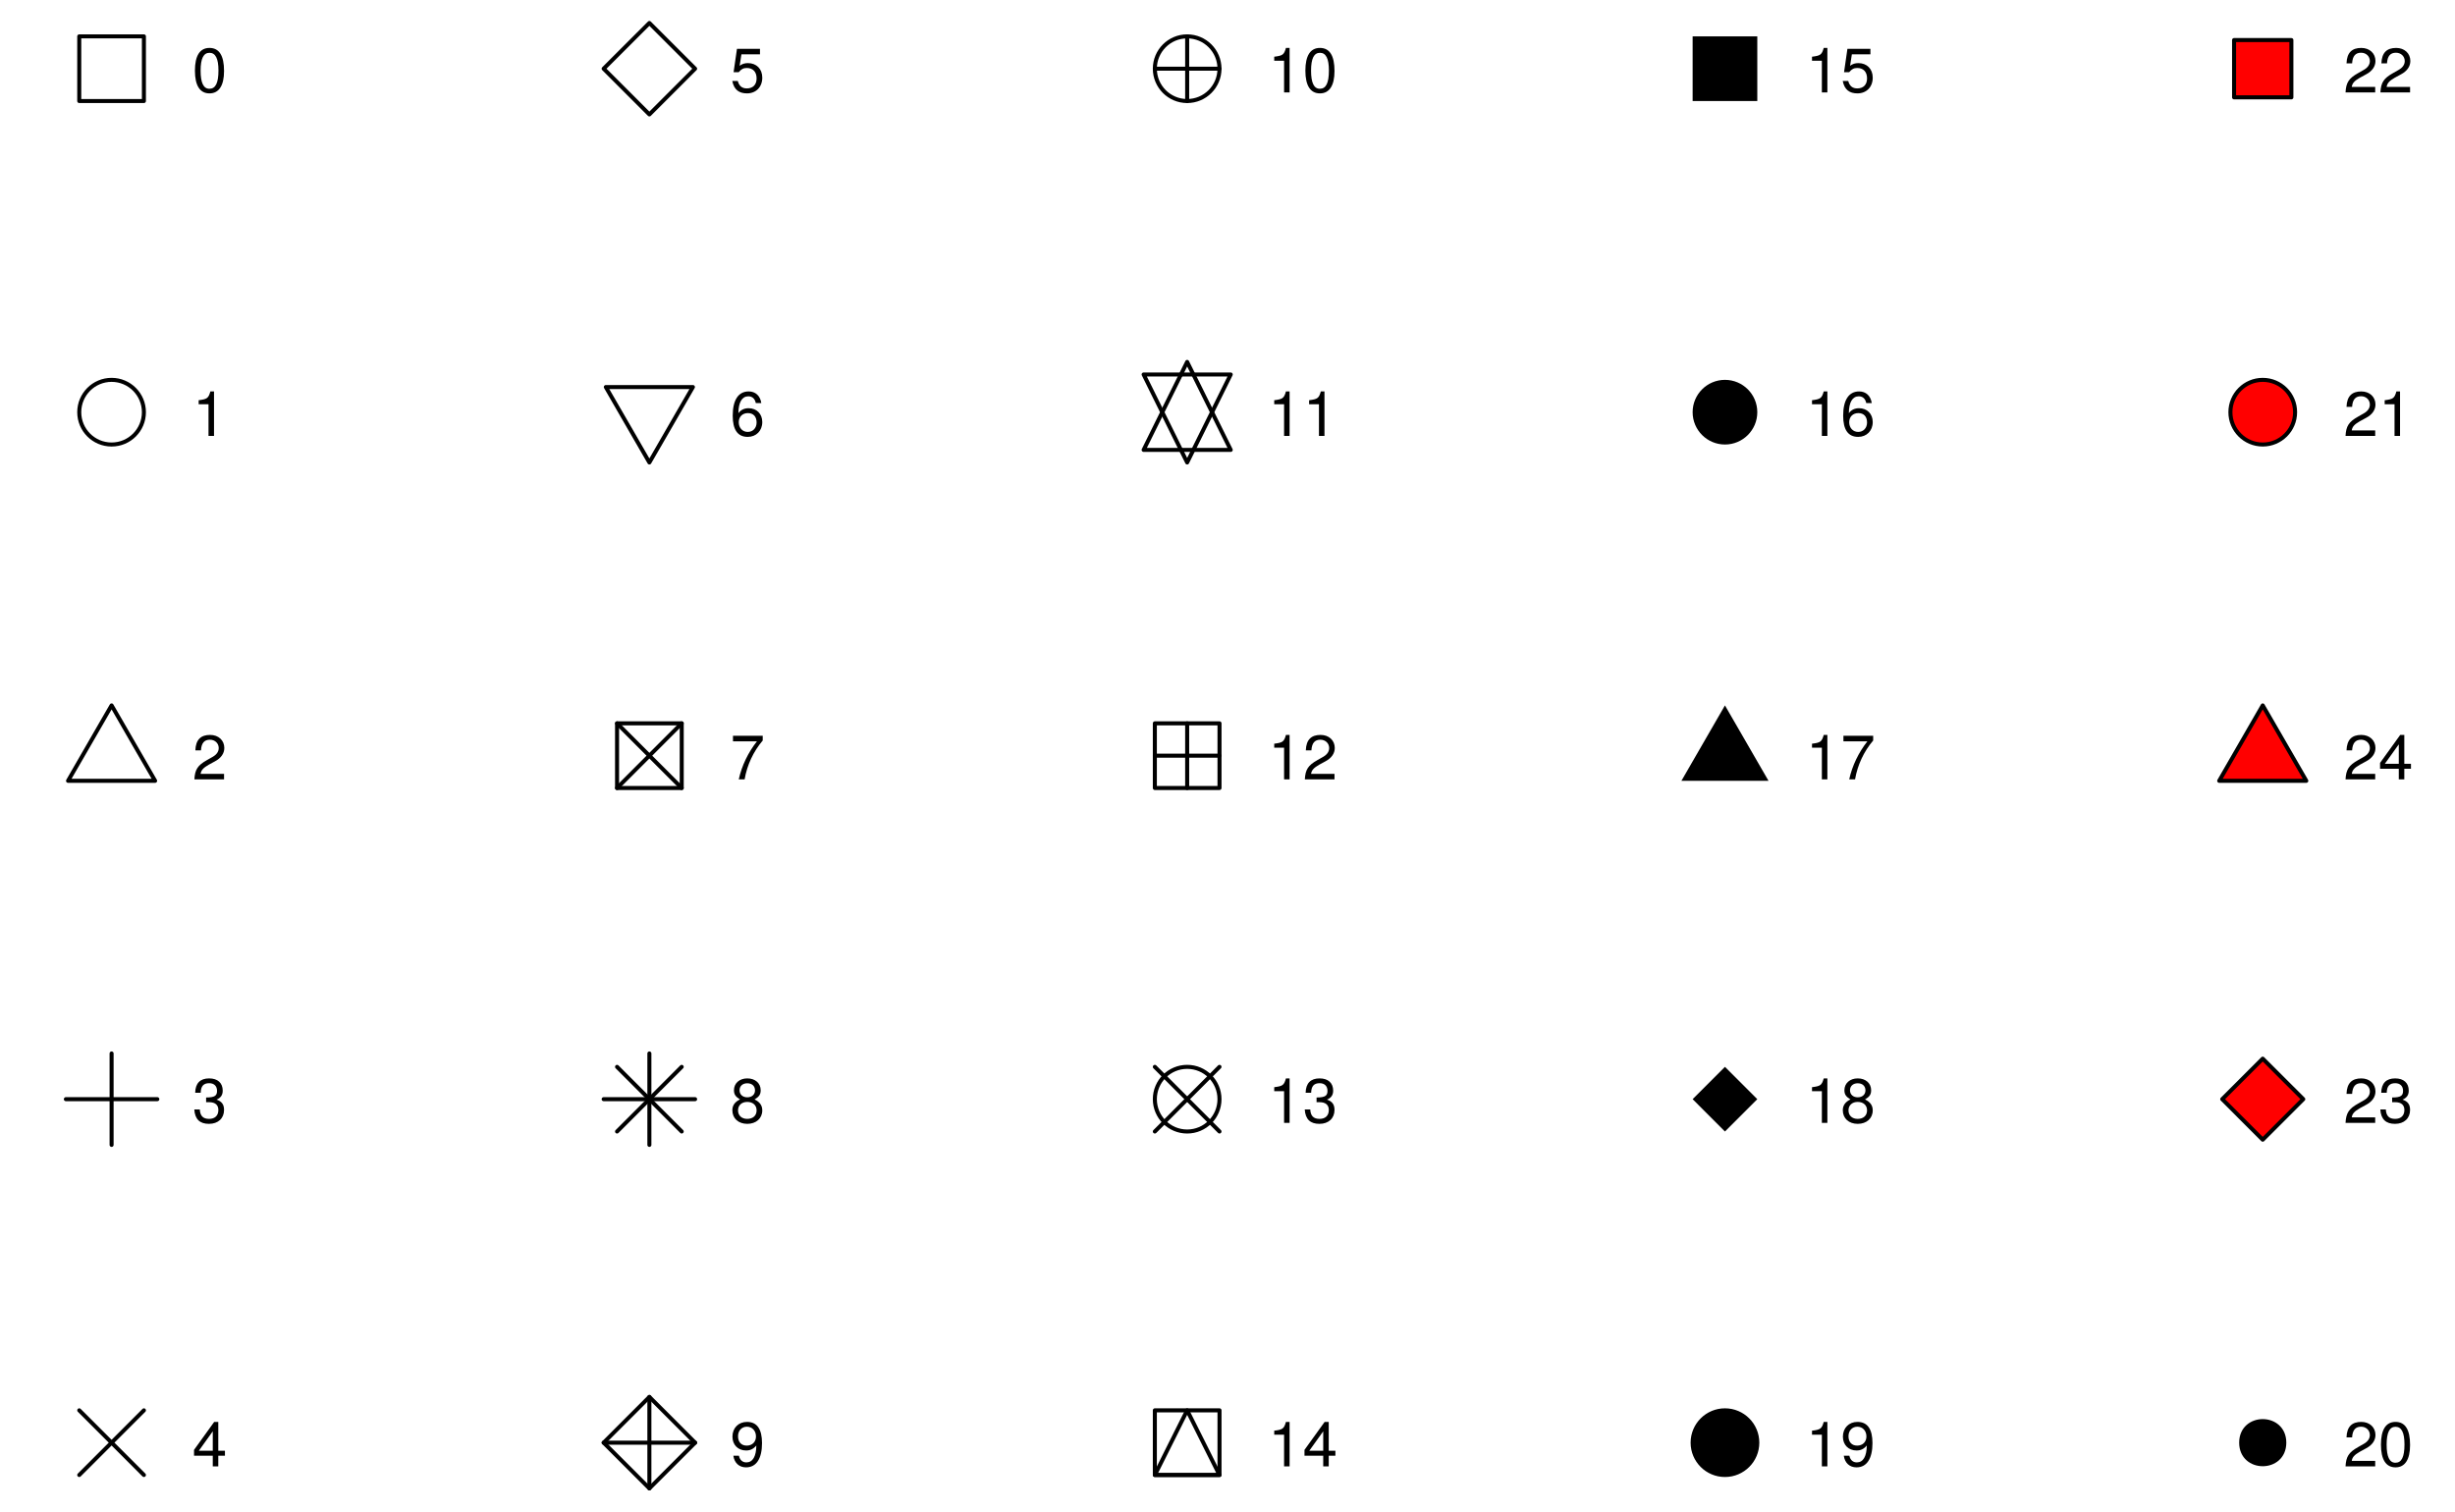
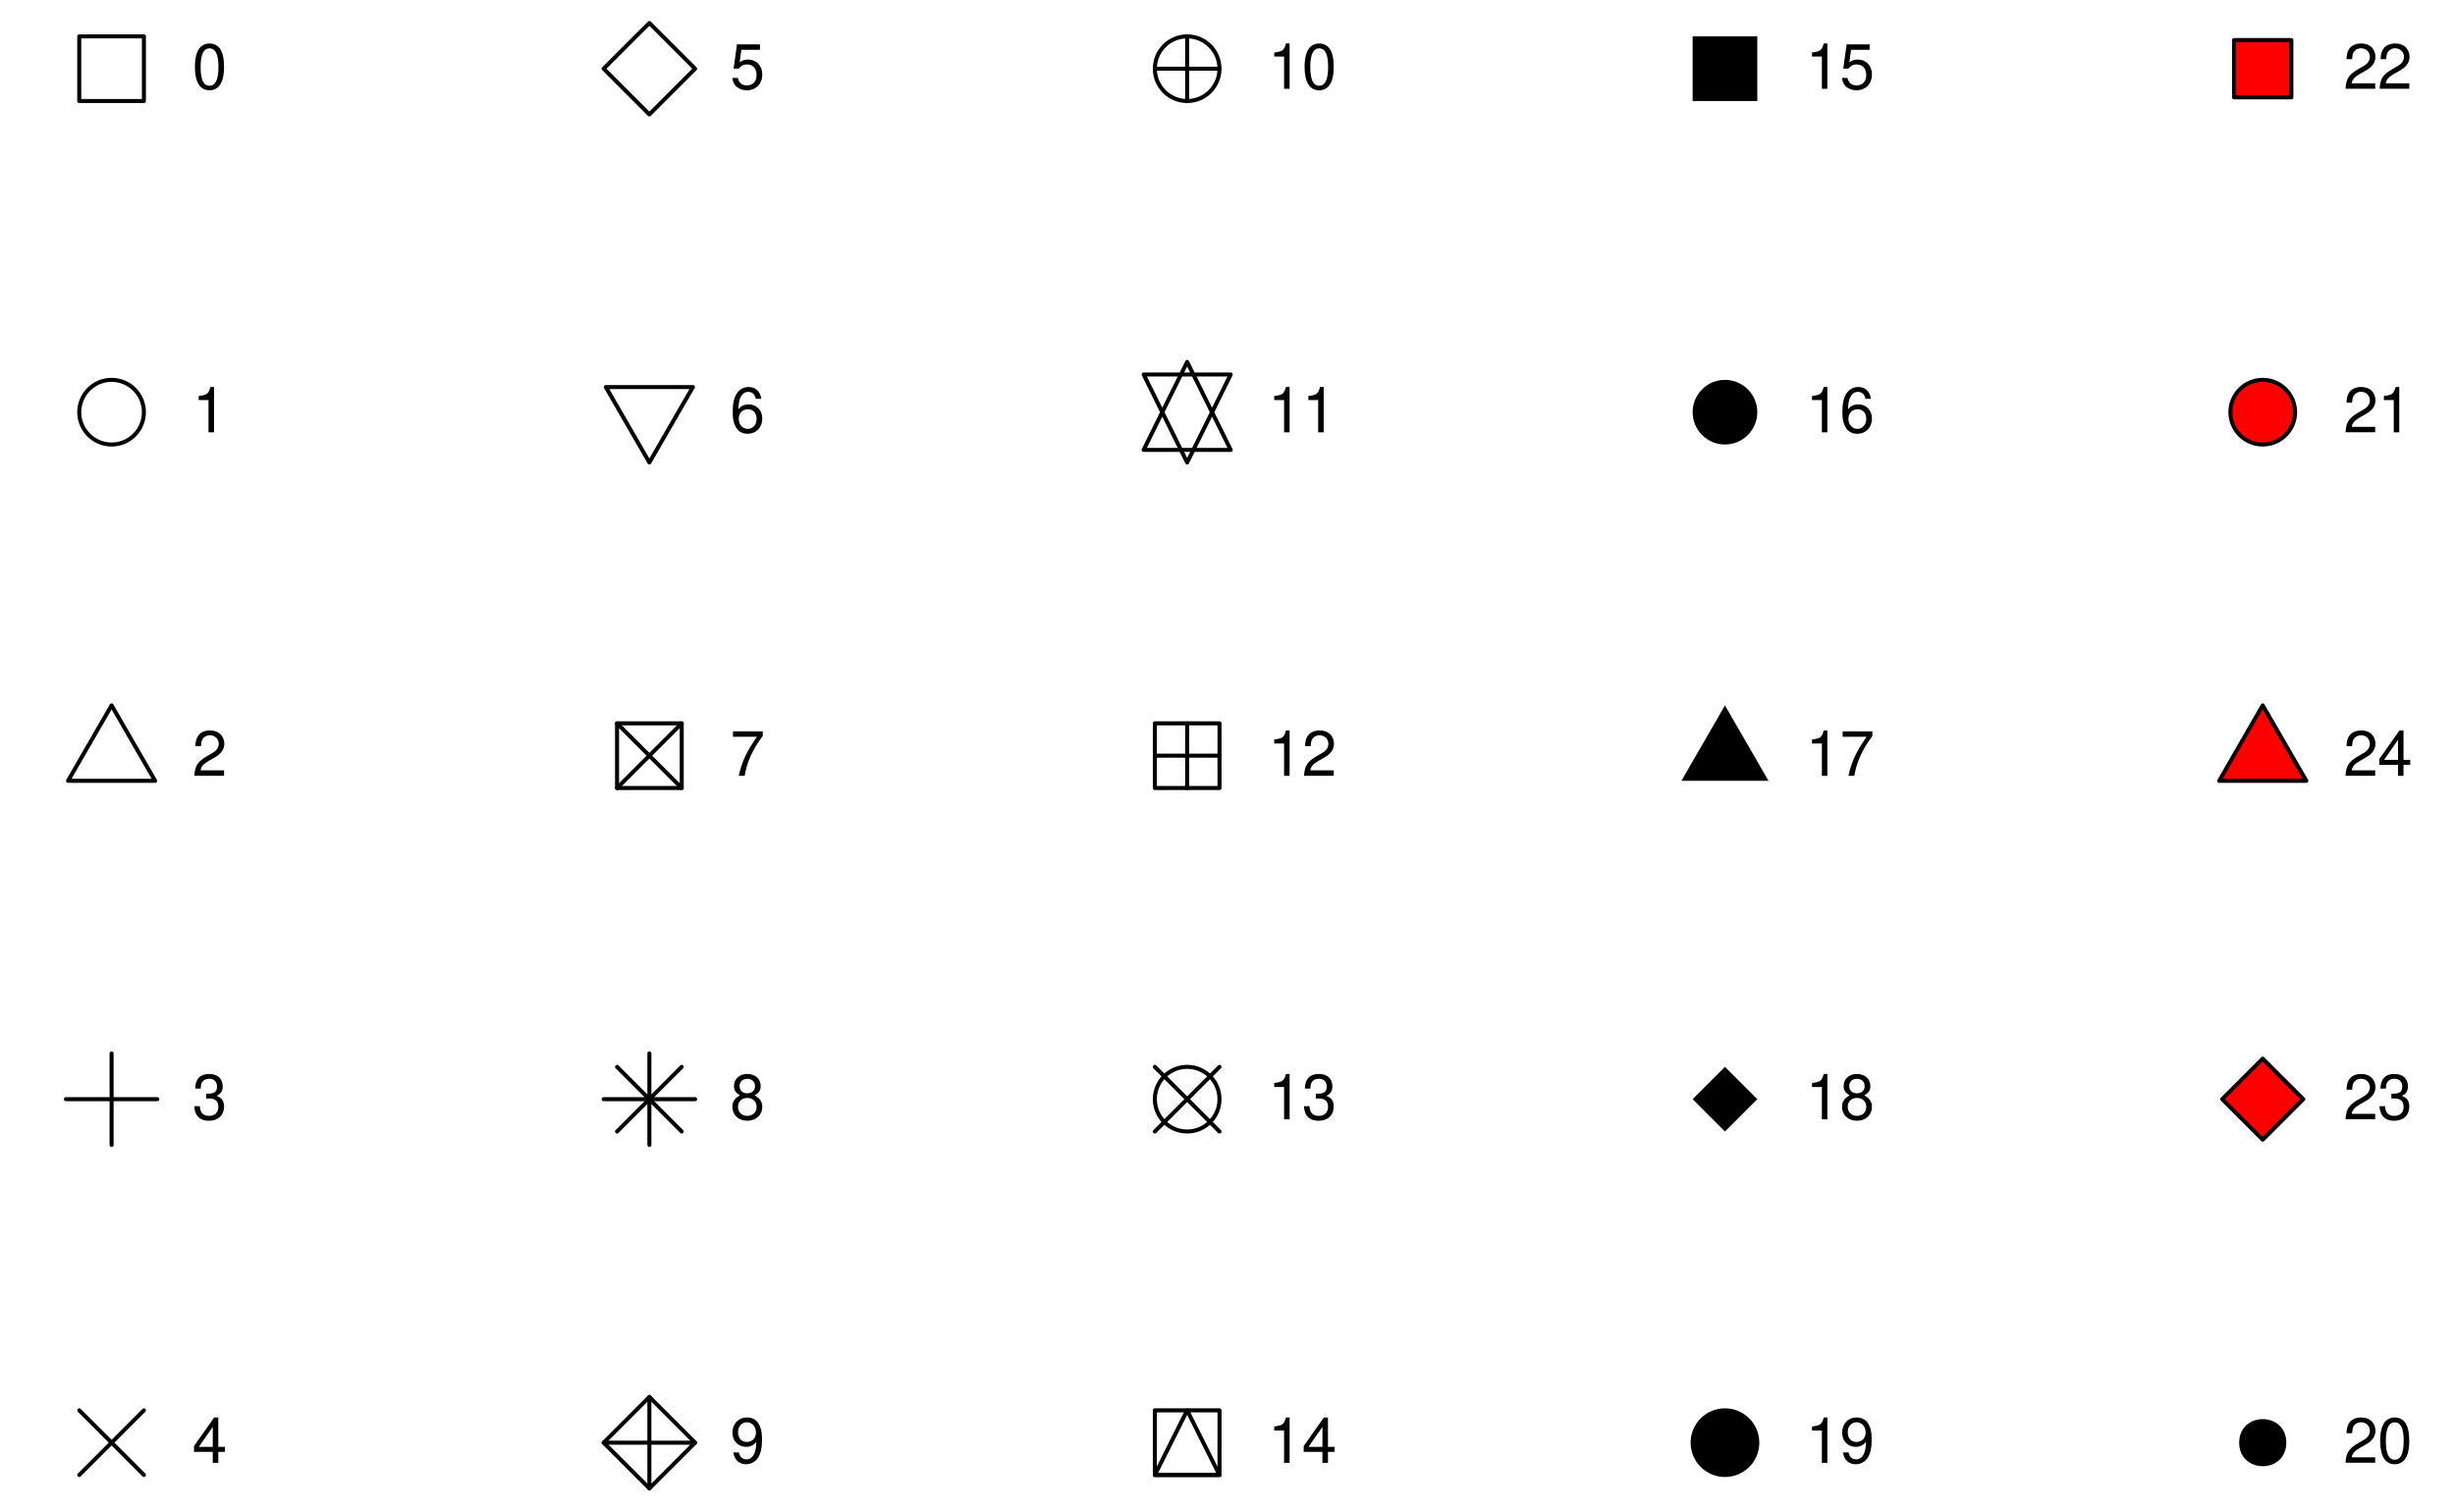
<svg xmlns="http://www.w3.org/2000/svg" xmlns:xlink="http://www.w3.org/1999/xlink" width="432pt" height="266pt" viewBox="0 0 432 266" version="1.1">
  <defs>
    <g>
      <symbol overflow="visible" id="glyph0-0">
        <path style="stroke:none;" d="" />
      </symbol>
      <symbol overflow="visible" id="glyph0-1">
-         <path style="stroke:none;" d="M 5.594 -3.766 C 5.594 -6.484 4.734 -7.828 3.031 -7.828 C 1.344 -7.828 0.469 -6.469 0.469 -3.828 C 0.469 -1.188 1.359 0.172 3.031 0.172 C 4.688 0.172 5.594 -1.188 5.594 -3.766 Z M 4.609 -3.859 C 4.609 -1.641 4.094 -0.641 3.016 -0.641 C 1.984 -0.641 1.469 -1.672 1.469 -3.828 C 1.469 -5.969 1.984 -6.969 3.031 -6.969 C 4.094 -6.969 4.609 -5.953 4.609 -3.859 Z M 4.609 -3.859 " />
+         <path style="stroke:none;" d="M 3.031 -7.984 C 2.312 -7.984 1.641 -7.656 1.234 -7.109 C 0.734 -6.406 0.469 -5.344 0.469 -3.859 C 0.469 -1.172 1.359 0.25 3.031 0.25 C 4.688 0.25 5.594 -1.172 5.594 -3.797 C 5.594 -5.344 5.359 -6.391 4.844 -7.109 C 4.438 -7.672 3.781 -7.984 3.031 -7.984 Z M 3.031 -7.125 C 4.094 -7.125 4.609 -6.047 4.609 -3.891 C 4.609 -1.609 4.094 -0.547 3.016 -0.547 C 1.984 -0.547 1.469 -1.656 1.469 -3.859 C 1.469 -6.047 1.984 -7.125 3.031 -7.125 Z M 3.031 -7.125 " />
      </symbol>
      <symbol overflow="visible" id="glyph0-2">
-         <path style="stroke:none;" d="M 3.828 0 L 3.828 -7.828 L 3.188 -7.828 C 2.844 -6.625 2.625 -6.469 1.125 -6.281 L 1.125 -5.578 L 2.859 -5.578 L 2.859 0 Z M 3.828 0 " />
+         <path style="stroke:none;" d="M 2.859 -5.688 L 2.859 0 L 3.828 0 L 3.828 -7.984 L 3.188 -7.984 C 2.844 -6.766 2.625 -6.594 1.125 -6.391 L 1.125 -5.688 Z M 2.859 -5.688 " />
      </symbol>
      <symbol overflow="visible" id="glyph0-3">
-         <path style="stroke:none;" d="M 5.641 -5.531 C 5.641 -6.859 4.625 -7.828 3.141 -7.828 C 1.531 -7.828 0.609 -7.016 0.547 -5.109 L 1.531 -5.109 C 1.609 -6.422 2.141 -6.984 3.109 -6.984 C 3.984 -6.984 4.656 -6.359 4.656 -5.516 C 4.656 -4.891 4.281 -4.359 3.594 -3.969 L 2.578 -3.391 C 0.938 -2.469 0.469 -1.719 0.375 0 L 5.594 0 L 5.594 -0.969 L 1.469 -0.969 C 1.562 -1.609 1.922 -2.016 2.891 -2.578 L 3.984 -3.172 C 5.078 -3.75 5.641 -4.578 5.641 -5.531 Z M 5.641 -5.531 " />
+         <path style="stroke:none;" d="M 5.594 -0.969 L 1.469 -0.969 C 1.562 -1.625 1.922 -2.047 2.891 -2.625 L 3.984 -3.25 C 5.078 -3.859 5.641 -4.672 5.641 -5.656 C 5.641 -6.312 5.375 -6.938 4.922 -7.375 C 4.453 -7.781 3.875 -7.984 3.141 -7.984 C 2.141 -7.984 1.406 -7.641 0.969 -6.953 C 0.703 -6.531 0.578 -6.031 0.547 -5.219 L 1.531 -5.219 C 1.562 -5.766 1.625 -6.094 1.75 -6.359 C 2.016 -6.844 2.516 -7.141 3.109 -7.141 C 3.984 -7.141 4.656 -6.5 4.656 -5.641 C 4.656 -5 4.281 -4.438 3.594 -4.047 L 2.578 -3.453 C 0.938 -2.5 0.469 -1.75 0.375 -0.016 L 5.594 -0.016 Z M 5.594 -0.969 " />
      </symbol>
      <symbol overflow="visible" id="glyph0-4">
-         <path style="stroke:none;" d="M 5.594 -2.281 C 5.594 -3.219 5.203 -3.781 4.266 -4.094 C 5 -4.391 5.359 -4.891 5.359 -5.672 C 5.359 -7.031 4.469 -7.828 2.969 -7.828 C 1.391 -7.828 0.547 -6.969 0.516 -5.297 L 1.484 -5.297 C 1.516 -6.469 1.984 -6.984 2.984 -6.984 C 3.844 -6.984 4.359 -6.469 4.359 -5.641 C 4.359 -4.812 4 -4.469 2.438 -4.469 L 2.438 -3.641 L 2.969 -3.641 C 4.047 -3.641 4.594 -3.141 4.594 -2.266 C 4.594 -1.281 3.984 -0.703 2.969 -0.703 C 1.906 -0.703 1.391 -1.219 1.328 -2.359 L 0.359 -2.359 C 0.469 -0.625 1.344 0.172 2.938 0.172 C 4.547 0.172 5.594 -0.797 5.594 -2.281 Z M 5.594 -2.281 " />
+         <path style="stroke:none;" d="M 2.438 -3.672 L 2.969 -3.672 C 4.031 -3.672 4.594 -3.188 4.594 -2.219 C 4.594 -1.219 3.984 -0.609 2.984 -0.609 C 1.906 -0.609 1.391 -1.156 1.328 -2.312 L 0.359 -2.312 C 0.391 -1.672 0.516 -1.266 0.703 -0.906 C 1.109 -0.125 1.859 0.25 2.938 0.25 C 4.547 0.25 5.594 -0.719 5.594 -2.234 C 5.594 -3.25 5.203 -3.797 4.266 -4.125 C 5 -4.438 5.359 -4.984 5.359 -5.781 C 5.359 -7.156 4.469 -7.984 2.969 -7.984 C 1.391 -7.984 0.547 -7.109 0.516 -5.406 L 1.484 -5.406 C 1.5 -5.906 1.547 -6.172 1.672 -6.422 C 1.891 -6.875 2.375 -7.141 2.984 -7.141 C 3.844 -7.141 4.359 -6.609 4.359 -5.75 C 4.359 -5.188 4.172 -4.844 3.734 -4.656 C 3.469 -4.547 3.109 -4.5 2.438 -4.5 Z M 2.438 -3.672 " />
      </symbol>
      <symbol overflow="visible" id="glyph0-5">
-         <path style="stroke:none;" d="M 5.75 -1.875 L 5.75 -2.75 L 4.578 -2.75 L 4.578 -7.828 L 3.859 -7.828 L 0.312 -2.906 L 0.312 -1.875 L 3.609 -1.875 L 3.609 0 L 4.578 0 L 4.578 -1.875 Z M 3.609 -2.75 L 1.156 -2.75 L 3.609 -6.172 Z M 3.609 -2.75 " />
+         <path style="stroke:none;" d="M 3.609 -1.938 L 3.609 0 L 4.578 0 L 4.578 -1.938 L 5.75 -1.938 L 5.75 -2.812 L 4.578 -2.812 L 4.578 -7.984 L 3.859 -7.984 L 0.312 -2.953 L 0.312 -1.938 Z M 3.609 -2.812 L 1.156 -2.812 L 3.609 -6.328 Z M 3.609 -2.812 " />
      </symbol>
      <symbol overflow="visible" id="glyph0-6">
-         <path style="stroke:none;" d="M 5.672 -2.594 C 5.672 -4.141 4.641 -5.156 3.141 -5.156 C 2.578 -5.156 2.141 -5.016 1.688 -4.688 L 2 -6.703 L 5.266 -6.703 L 5.266 -7.672 L 1.219 -7.672 L 0.625 -3.562 L 1.531 -3.562 C 1.984 -4.109 2.359 -4.297 2.953 -4.297 C 4.016 -4.297 4.672 -3.625 4.672 -2.469 C 4.672 -1.344 4.016 -0.703 2.953 -0.703 C 2.109 -0.703 1.594 -1.125 1.359 -2.016 L 0.391 -2.016 C 0.703 -0.453 1.594 0.172 2.984 0.172 C 4.562 0.172 5.672 -0.938 5.672 -2.594 Z M 5.672 -2.594 " />
+         <path style="stroke:none;" d="M 5.266 -7.828 L 1.219 -7.828 L 0.625 -3.562 L 1.531 -3.562 C 1.984 -4.109 2.359 -4.297 2.969 -4.297 C 4.016 -4.297 4.672 -3.578 4.672 -2.422 C 4.672 -1.297 4.016 -0.609 2.953 -0.609 C 2.109 -0.609 1.594 -1.031 1.359 -1.922 L 0.391 -1.922 C 0.516 -1.281 0.625 -0.969 0.859 -0.688 C 1.297 -0.094 2.094 0.25 2.984 0.25 C 4.562 0.25 5.672 -0.891 5.672 -2.547 C 5.672 -4.094 4.641 -5.156 3.141 -5.156 C 2.578 -5.156 2.141 -5.016 1.688 -4.688 L 2 -6.875 L 5.266 -6.875 Z M 5.266 -7.828 " />
      </symbol>
      <symbol overflow="visible" id="glyph0-7">
-         <path style="stroke:none;" d="M 5.672 -2.438 C 5.672 -3.891 4.672 -4.875 3.266 -4.875 C 2.5 -4.875 1.891 -4.578 1.469 -4 C 1.484 -5.906 2.094 -6.969 3.219 -6.969 C 3.906 -6.969 4.375 -6.547 4.531 -5.781 L 5.5 -5.781 C 5.312 -7.062 4.469 -7.828 3.281 -7.828 C 1.453 -7.828 0.469 -6.297 0.469 -3.562 C 0.469 -1.125 1.312 0.172 3.109 0.172 C 4.594 0.172 5.672 -0.891 5.672 -2.438 Z M 4.672 -2.359 C 4.672 -1.375 4.016 -0.703 3.109 -0.703 C 2.203 -0.703 1.531 -1.406 1.531 -2.406 C 1.531 -3.375 2.188 -4.016 3.141 -4.016 C 4.094 -4.016 4.672 -3.406 4.672 -2.359 Z M 4.672 -2.359 " />
+         <path style="stroke:none;" d="M 5.5 -5.906 C 5.312 -7.219 4.469 -7.984 3.281 -7.984 C 2.422 -7.984 1.641 -7.562 1.188 -6.844 C 0.688 -6.062 0.469 -5.094 0.469 -3.641 C 0.469 -2.297 0.656 -1.453 1.141 -0.734 C 1.562 -0.094 2.25 0.25 3.109 0.25 C 4.594 0.25 5.672 -0.859 5.672 -2.422 C 5.672 -3.891 4.672 -4.922 3.266 -4.922 C 2.5 -4.922 1.891 -4.641 1.469 -4.047 C 1.484 -6.031 2.094 -7.125 3.219 -7.125 C 3.906 -7.125 4.375 -6.688 4.531 -5.906 Z M 3.141 -4.062 C 4.094 -4.062 4.672 -3.406 4.672 -2.344 C 4.672 -1.344 4.016 -0.609 3.109 -0.609 C 2.203 -0.609 1.531 -1.375 1.531 -2.391 C 1.531 -3.375 2.188 -4.062 3.141 -4.062 Z M 3.141 -4.062 " />
      </symbol>
      <symbol overflow="visible" id="glyph0-8">
-         <path style="stroke:none;" d="M 5.75 -6.844 L 5.75 -7.672 L 0.516 -7.672 L 0.516 -6.703 L 4.734 -6.703 C 3.188 -4.734 2.078 -2.453 1.531 0 L 2.562 0 C 3 -2.531 4.094 -4.891 5.75 -6.844 Z M 5.75 -6.844 " />
+         <path style="stroke:none;" d="M 5.75 -7.828 L 0.516 -7.828 L 0.516 -6.875 L 4.734 -6.875 C 2.875 -4.203 2.109 -2.578 1.531 0 L 2.562 0 C 3 -2.5 3.984 -4.656 5.75 -7.016 Z M 5.75 -7.828 " />
      </symbol>
      <symbol overflow="visible" id="glyph0-9">
-         <path style="stroke:none;" d="M 5.672 -2.203 C 5.672 -3.078 5.219 -3.688 4.312 -4.125 C 5.125 -4.609 5.391 -5 5.391 -5.75 C 5.391 -6.969 4.438 -7.828 3.031 -7.828 C 1.656 -7.828 0.688 -6.969 0.688 -5.75 C 0.688 -5.016 0.953 -4.625 1.75 -4.125 C 0.844 -3.688 0.406 -3.078 0.406 -2.219 C 0.406 -0.781 1.484 0.172 3.031 0.172 C 4.578 0.172 5.672 -0.781 5.672 -2.203 Z M 4.391 -5.719 C 4.391 -5 3.859 -4.5 3.031 -4.5 C 2.219 -4.5 1.672 -5 1.672 -5.734 C 1.672 -6.484 2.219 -6.969 3.031 -6.969 C 3.859 -6.969 4.391 -6.484 4.391 -5.719 Z M 4.672 -2.203 C 4.672 -1.266 4.016 -0.703 3.016 -0.703 C 2.062 -0.703 1.406 -1.281 1.406 -2.203 C 1.406 -3.109 2.062 -3.688 3.031 -3.688 C 4.016 -3.688 4.672 -3.109 4.672 -2.203 Z M 4.672 -2.203 " />
+         <path style="stroke:none;" d="M 4.312 -4.203 C 5.141 -4.703 5.391 -5.109 5.391 -5.859 C 5.391 -7.109 4.438 -7.984 3.031 -7.984 C 1.656 -7.984 0.688 -7.109 0.688 -5.859 C 0.688 -5.109 0.938 -4.719 1.75 -4.203 C 0.844 -3.75 0.406 -3.109 0.406 -2.219 C 0.406 -0.766 1.484 0.25 3.031 0.25 C 4.578 0.25 5.672 -0.766 5.672 -2.219 C 5.672 -3.109 5.219 -3.75 4.312 -4.203 Z M 3.031 -7.125 C 3.859 -7.125 4.391 -6.625 4.391 -5.828 C 4.391 -5.078 3.859 -4.578 3.031 -4.578 C 2.203 -4.578 1.672 -5.078 1.672 -5.859 C 1.672 -6.625 2.203 -7.125 3.031 -7.125 Z M 3.031 -3.766 C 4.016 -3.766 4.672 -3.125 4.672 -2.203 C 4.672 -1.234 4.016 -0.609 3.016 -0.609 C 2.062 -0.609 1.406 -1.266 1.406 -2.188 C 1.406 -3.141 2.062 -3.766 3.031 -3.766 Z M 3.031 -3.766 " />
      </symbol>
      <symbol overflow="visible" id="glyph0-10">
-         <path style="stroke:none;" d="M 5.625 -4.094 C 5.625 -6.547 4.766 -7.828 2.984 -7.828 C 1.484 -7.828 0.422 -6.766 0.422 -5.234 C 0.422 -3.781 1.406 -2.797 2.828 -2.797 C 3.562 -2.797 4.109 -3.062 4.625 -3.672 C 4.609 -1.75 3.984 -0.703 2.875 -0.703 C 2.188 -0.703 1.719 -1.125 1.562 -1.875 L 0.578 -1.875 C 0.766 -0.594 1.609 0.172 2.812 0.172 C 4.641 0.172 5.625 -1.391 5.625 -4.094 Z M 4.562 -5.266 C 4.562 -4.297 3.891 -3.656 2.938 -3.656 C 2 -3.656 1.406 -4.266 1.406 -5.312 C 1.406 -6.312 2.078 -6.984 2.969 -6.984 C 3.875 -6.984 4.562 -6.281 4.562 -5.266 Z M 4.562 -5.266 " />
+         <path style="stroke:none;" d="M 0.578 -1.828 C 0.766 -0.516 1.609 0.25 2.812 0.25 C 3.672 0.25 4.453 -0.172 4.922 -0.891 C 5.406 -1.672 5.625 -2.641 5.625 -4.094 C 5.625 -5.438 5.422 -6.281 4.953 -7 C 4.531 -7.641 3.844 -7.984 2.984 -7.984 C 1.484 -7.984 0.422 -6.875 0.422 -5.328 C 0.422 -3.859 1.406 -2.812 2.828 -2.812 C 3.562 -2.812 4.125 -3.078 4.625 -3.688 C 4.609 -1.703 3.984 -0.609 2.875 -0.609 C 2.188 -0.609 1.719 -1.047 1.562 -1.828 Z M 2.969 -7.141 C 3.875 -7.141 4.562 -6.375 4.562 -5.344 C 4.562 -4.359 3.906 -3.672 2.938 -3.672 C 2 -3.672 1.406 -4.344 1.406 -5.406 C 1.406 -6.406 2.062 -7.141 2.969 -7.141 Z M 2.969 -7.141 " />
      </symbol>
    </g>
  </defs>
-   <g id="surface122">
+   <g id="surface117">
    <rect x="0" y="0" width="432" height="266" style="fill:rgb(100%,100%,100%);fill-opacity:1;stroke:none;" />
    <path style="fill:none;stroke-width:0.709;stroke-linecap:round;stroke-linejoin:round;stroke:rgb(0%,0%,0%);stroke-opacity:1;stroke-miterlimit:10;" d="M 13.945 17.781 L 25.324 17.781 L 25.324 6.402 L 13.945 6.402 Z M 13.945 17.781 " />
    <path style="fill:none;stroke-width:0.709;stroke-linecap:round;stroke-linejoin:round;stroke:rgb(0%,0%,0%);stroke-opacity:1;stroke-miterlimit:10;" d="M 25.324 72.547 C 25.324 75.688 22.777 78.234 19.637 78.234 C 16.496 78.234 13.945 75.688 13.945 72.547 C 13.945 69.402 16.496 66.855 19.637 66.855 C 22.777 66.855 25.324 69.402 25.324 72.547 " />
    <path style="fill:none;stroke-width:0.709;stroke-linecap:round;stroke-linejoin:round;stroke:rgb(0%,0%,0%);stroke-opacity:1;stroke-miterlimit:10;" d="M 19.637 124.152 L 27.297 137.422 L 11.973 137.422 L 19.637 124.152 " />
    <path style="fill:none;stroke-width:0.709;stroke-linecap:round;stroke-linejoin:round;stroke:rgb(0%,0%,0%);stroke-opacity:1;stroke-miterlimit:10;" d="M 11.59 193.453 L 27.684 193.453 " />
    <path style="fill:none;stroke-width:0.709;stroke-linecap:round;stroke-linejoin:round;stroke:rgb(0%,0%,0%);stroke-opacity:1;stroke-miterlimit:10;" d="M 19.637 201.5 L 19.637 185.41 " />
    <path style="fill:none;stroke-width:0.709;stroke-linecap:round;stroke-linejoin:round;stroke:rgb(0%,0%,0%);stroke-opacity:1;stroke-miterlimit:10;" d="M 13.945 259.598 L 25.324 248.219 " />
    <path style="fill:none;stroke-width:0.709;stroke-linecap:round;stroke-linejoin:round;stroke:rgb(0%,0%,0%);stroke-opacity:1;stroke-miterlimit:10;" d="M 13.945 248.219 L 25.324 259.598 " />
    <path style="fill:none;stroke-width:0.709;stroke-linecap:round;stroke-linejoin:round;stroke:rgb(0%,0%,0%);stroke-opacity:1;stroke-miterlimit:10;" d="M 106.223 12.09 L 114.27 4.047 L 122.316 12.09 L 114.27 20.137 L 106.223 12.09 " />
    <path style="fill:none;stroke-width:0.709;stroke-linecap:round;stroke-linejoin:round;stroke:rgb(0%,0%,0%);stroke-opacity:1;stroke-miterlimit:10;" d="M 114.27 81.395 L 121.93 68.121 L 106.605 68.121 L 114.27 81.395 " />
    <path style="fill:none;stroke-width:0.709;stroke-linecap:round;stroke-linejoin:round;stroke:rgb(0%,0%,0%);stroke-opacity:1;stroke-miterlimit:10;" d="M 108.582 138.688 L 119.961 138.688 L 119.961 127.309 L 108.582 127.309 Z M 108.582 138.688 " />
    <path style="fill:none;stroke-width:0.709;stroke-linecap:round;stroke-linejoin:round;stroke:rgb(0%,0%,0%);stroke-opacity:1;stroke-miterlimit:10;" d="M 108.582 138.688 L 119.957 127.312 " />
    <path style="fill:none;stroke-width:0.709;stroke-linecap:round;stroke-linejoin:round;stroke:rgb(0%,0%,0%);stroke-opacity:1;stroke-miterlimit:10;" d="M 108.582 127.312 L 119.957 138.688 " />
    <path style="fill:none;stroke-width:0.709;stroke-linecap:round;stroke-linejoin:round;stroke:rgb(0%,0%,0%);stroke-opacity:1;stroke-miterlimit:10;" d="M 108.582 199.145 L 119.957 187.766 " />
    <path style="fill:none;stroke-width:0.709;stroke-linecap:round;stroke-linejoin:round;stroke:rgb(0%,0%,0%);stroke-opacity:1;stroke-miterlimit:10;" d="M 108.582 187.766 L 119.957 199.145 " />
    <path style="fill:none;stroke-width:0.709;stroke-linecap:round;stroke-linejoin:round;stroke:rgb(0%,0%,0%);stroke-opacity:1;stroke-miterlimit:10;" d="M 106.223 193.453 L 122.316 193.453 " />
    <path style="fill:none;stroke-width:0.709;stroke-linecap:round;stroke-linejoin:round;stroke:rgb(0%,0%,0%);stroke-opacity:1;stroke-miterlimit:10;" d="M 114.27 201.5 L 114.27 185.41 " />
    <path style="fill:none;stroke-width:0.709;stroke-linecap:round;stroke-linejoin:round;stroke:rgb(0%,0%,0%);stroke-opacity:1;stroke-miterlimit:10;" d="M 106.223 253.91 L 122.316 253.91 " />
    <path style="fill:none;stroke-width:0.709;stroke-linecap:round;stroke-linejoin:round;stroke:rgb(0%,0%,0%);stroke-opacity:1;stroke-miterlimit:10;" d="M 114.27 261.953 L 114.27 245.863 " />
    <path style="fill:none;stroke-width:0.709;stroke-linecap:round;stroke-linejoin:round;stroke:rgb(0%,0%,0%);stroke-opacity:1;stroke-miterlimit:10;" d="M 106.223 253.91 L 114.27 245.863 L 122.316 253.91 L 114.27 261.953 L 106.223 253.91 " />
    <path style="fill:none;stroke-width:0.709;stroke-linecap:round;stroke-linejoin:round;stroke:rgb(0%,0%,0%);stroke-opacity:1;stroke-miterlimit:10;" d="M 214.59 12.09 C 214.59 15.234 212.043 17.781 208.902 17.781 C 205.762 17.781 203.215 15.234 203.215 12.09 C 203.215 8.949 205.762 6.402 208.902 6.402 C 212.043 6.402 214.59 8.949 214.59 12.09 " />
    <path style="fill:none;stroke-width:0.709;stroke-linecap:round;stroke-linejoin:round;stroke:rgb(0%,0%,0%);stroke-opacity:1;stroke-miterlimit:10;" d="M 203.215 12.09 L 214.59 12.09 " />
    <path style="fill:none;stroke-width:0.709;stroke-linecap:round;stroke-linejoin:round;stroke:rgb(0%,0%,0%);stroke-opacity:1;stroke-miterlimit:10;" d="M 208.902 17.781 L 208.902 6.402 " />
    <path style="fill:none;stroke-width:0.709;stroke-linecap:round;stroke-linejoin:round;stroke:rgb(0%,0%,0%);stroke-opacity:1;stroke-miterlimit:10;" d="M 208.902 81.395 L 216.566 65.91 L 201.242 65.91 L 208.902 81.395 " />
    <path style="fill:none;stroke-width:0.709;stroke-linecap:round;stroke-linejoin:round;stroke:rgb(0%,0%,0%);stroke-opacity:1;stroke-miterlimit:10;" d="M 208.902 63.699 L 216.566 79.18 L 201.242 79.18 L 208.902 63.699 " />
    <path style="fill:none;stroke-width:0.709;stroke-linecap:round;stroke-linejoin:round;stroke:rgb(0%,0%,0%);stroke-opacity:1;stroke-miterlimit:10;" d="M 203.215 133 L 214.59 133 " />
    <path style="fill:none;stroke-width:0.709;stroke-linecap:round;stroke-linejoin:round;stroke:rgb(0%,0%,0%);stroke-opacity:1;stroke-miterlimit:10;" d="M 208.902 138.688 L 208.902 127.312 " />
    <path style="fill:none;stroke-width:0.709;stroke-linecap:round;stroke-linejoin:round;stroke:rgb(0%,0%,0%);stroke-opacity:1;stroke-miterlimit:10;" d="M 203.215 138.688 L 214.594 138.688 L 214.594 127.309 L 203.215 127.309 Z M 203.215 138.688 " />
    <path style="fill:none;stroke-width:0.709;stroke-linecap:round;stroke-linejoin:round;stroke:rgb(0%,0%,0%);stroke-opacity:1;stroke-miterlimit:10;" d="M 214.59 193.453 C 214.59 196.598 212.043 199.145 208.902 199.145 C 205.762 199.145 203.215 196.598 203.215 193.453 C 203.215 190.312 205.762 187.766 208.902 187.766 C 212.043 187.766 214.59 190.312 214.59 193.453 " />
    <path style="fill:none;stroke-width:0.709;stroke-linecap:round;stroke-linejoin:round;stroke:rgb(0%,0%,0%);stroke-opacity:1;stroke-miterlimit:10;" d="M 203.215 199.145 L 214.59 187.766 " />
    <path style="fill:none;stroke-width:0.709;stroke-linecap:round;stroke-linejoin:round;stroke:rgb(0%,0%,0%);stroke-opacity:1;stroke-miterlimit:10;" d="M 203.215 187.766 L 214.59 199.145 " />
    <path style="fill:none;stroke-width:0.709;stroke-linecap:round;stroke-linejoin:round;stroke:rgb(0%,0%,0%);stroke-opacity:1;stroke-miterlimit:10;" d="M 208.902 248.219 L 214.59 259.598 L 203.215 259.598 L 208.902 248.219 " />
    <path style="fill:none;stroke-width:0.709;stroke-linecap:round;stroke-linejoin:round;stroke:rgb(0%,0%,0%);stroke-opacity:1;stroke-miterlimit:10;" d="M 203.215 259.598 L 214.594 259.598 L 214.594 248.219 L 203.215 248.219 Z M 203.215 259.598 " />
    <path style=" stroke:none;fill-rule:nonzero;fill:rgb(0%,0%,0%);fill-opacity:1;" d="M 297.848 17.781 L 309.227 17.781 L 309.227 6.402 L 297.848 6.402 Z M 297.848 17.781 " />
    <path style=" stroke:none;fill-rule:nonzero;fill:rgb(0%,0%,0%);fill-opacity:1;" d="M 309.227 72.547 C 309.227 75.688 306.676 78.234 303.535 78.234 C 300.395 78.234 297.848 75.688 297.848 72.547 C 297.848 69.402 300.395 66.855 303.535 66.855 C 306.676 66.855 309.227 69.402 309.227 72.547 " />
    <path style=" stroke:none;fill-rule:nonzero;fill:rgb(0%,0%,0%);fill-opacity:1;" d="M 303.535 124.152 L 311.199 137.422 L 295.875 137.422 Z M 303.535 124.152 " />
    <path style=" stroke:none;fill-rule:nonzero;fill:rgb(0%,0%,0%);fill-opacity:1;" d="M 297.848 193.453 L 303.535 187.766 L 309.227 193.453 L 303.535 199.145 Z M 297.848 193.453 " />
    <path style="fill-rule:nonzero;fill:rgb(0%,0%,0%);fill-opacity:1;stroke-width:0.709;stroke-linecap:round;stroke-linejoin:round;stroke:rgb(0%,0%,0%);stroke-opacity:1;stroke-miterlimit:10;" d="M 309.227 253.91 C 309.227 257.051 306.676 259.598 303.535 259.598 C 300.395 259.598 297.848 257.051 297.848 253.91 C 297.848 250.766 300.395 248.219 303.535 248.219 C 306.676 248.219 309.227 250.766 309.227 253.91 " />
    <path style="fill-rule:nonzero;fill:rgb(100%,0%,0%);fill-opacity:1;stroke-width:0.709;stroke-linecap:round;stroke-linejoin:round;stroke:rgb(0%,0%,0%);stroke-opacity:1;stroke-miterlimit:10;" d="M 393.125 17.133 L 403.207 17.133 L 403.207 7.051 L 393.125 7.051 Z M 393.125 17.133 " />
    <path style="fill-rule:nonzero;fill:rgb(100%,0%,0%);fill-opacity:1;stroke-width:0.709;stroke-linecap:round;stroke-linejoin:round;stroke:rgb(0%,0%,0%);stroke-opacity:1;stroke-miterlimit:10;" d="M 403.859 72.547 C 403.859 75.688 401.312 78.234 398.168 78.234 C 395.027 78.234 392.48 75.688 392.48 72.547 C 392.48 69.402 395.027 66.855 398.168 66.855 C 401.312 66.855 403.859 69.402 403.859 72.547 " />
    <path style="fill-rule:nonzero;fill:rgb(100%,0%,0%);fill-opacity:1;stroke-width:0.709;stroke-linecap:round;stroke-linejoin:round;stroke:rgb(0%,0%,0%);stroke-opacity:1;stroke-miterlimit:10;" d="M 398.168 124.152 L 405.832 137.422 L 390.508 137.422 Z M 398.168 124.152 " />
    <path style="fill-rule:nonzero;fill:rgb(100%,0%,0%);fill-opacity:1;stroke-width:0.709;stroke-linecap:round;stroke-linejoin:round;stroke:rgb(0%,0%,0%);stroke-opacity:1;stroke-miterlimit:10;" d="M 398.168 200.586 L 405.301 193.453 L 398.168 186.324 L 391.039 193.453 Z M 398.168 200.586 " />
    <path style="fill-rule:nonzero;fill:rgb(0%,0%,0%);fill-opacity:1;stroke-width:0.709;stroke-linecap:round;stroke-linejoin:round;stroke:rgb(0%,0%,0%);stroke-opacity:1;stroke-miterlimit:10;" d="M 401.961 253.91 C 401.961 258.965 394.375 258.965 394.375 253.91 C 394.375 248.852 401.961 248.852 401.961 253.91 " />
    <g style="fill:rgb(0%,0%,0%);fill-opacity:1;">
-       <use xlink:href="#glyph0-1" x="33.832" y="16.263" />
+       <use xlink:href="#glyph0-1" x="33.832" y="15.638" />
    </g>
    <g style="fill:rgb(0%,0%,0%);fill-opacity:1;">
-       <use xlink:href="#glyph0-2" x="33.832" y="76.72" />
+       <use xlink:href="#glyph0-2" x="33.832" y="76.095" />
    </g>
    <g style="fill:rgb(0%,0%,0%);fill-opacity:1;">
-       <use xlink:href="#glyph0-3" x="33.832" y="137.173" />
+       <use xlink:href="#glyph0-3" x="33.832" y="136.548" />
    </g>
    <g style="fill:rgb(0%,0%,0%);fill-opacity:1;">
-       <use xlink:href="#glyph0-4" x="33.832" y="197.626" />
+       <use xlink:href="#glyph0-4" x="33.832" y="197.001" />
    </g>
    <g style="fill:rgb(0%,0%,0%);fill-opacity:1;">
-       <use xlink:href="#glyph0-5" x="33.832" y="258.083" />
+       <use xlink:href="#glyph0-5" x="33.832" y="257.458" />
    </g>
    <g style="fill:rgb(0%,0%,0%);fill-opacity:1;">
-       <use xlink:href="#glyph0-6" x="128.465" y="16.263" />
+       <use xlink:href="#glyph0-6" x="128.465" y="15.638" />
    </g>
    <g style="fill:rgb(0%,0%,0%);fill-opacity:1;">
-       <use xlink:href="#glyph0-7" x="128.465" y="76.72" />
+       <use xlink:href="#glyph0-7" x="128.465" y="76.095" />
    </g>
    <g style="fill:rgb(0%,0%,0%);fill-opacity:1;">
-       <use xlink:href="#glyph0-8" x="128.465" y="137.173" />
+       <use xlink:href="#glyph0-8" x="128.465" y="136.548" />
    </g>
    <g style="fill:rgb(0%,0%,0%);fill-opacity:1;">
-       <use xlink:href="#glyph0-9" x="128.465" y="197.626" />
+       <use xlink:href="#glyph0-9" x="128.465" y="197.001" />
    </g>
    <g style="fill:rgb(0%,0%,0%);fill-opacity:1;">
-       <use xlink:href="#glyph0-10" x="128.465" y="258.083" />
+       <use xlink:href="#glyph0-10" x="128.465" y="257.458" />
    </g>
    <g style="fill:rgb(0%,0%,0%);fill-opacity:1;">
-       <use xlink:href="#glyph0-2" x="223.098" y="16.263" />
-       <use xlink:href="#glyph0-1" x="229.235" y="16.263" />
+       <use xlink:href="#glyph0-2" x="223.098" y="15.638" />
+       <use xlink:href="#glyph0-1" x="229.098" y="15.638" />
    </g>
    <g style="fill:rgb(0%,0%,0%);fill-opacity:1;">
-       <use xlink:href="#glyph0-2" x="223.098" y="76.72" />
-       <use xlink:href="#glyph0-2" x="229.235" y="76.72" />
+       <use xlink:href="#glyph0-2" x="223.098" y="76.095" />
+       <use xlink:href="#glyph0-2" x="229.098" y="76.095" />
    </g>
    <g style="fill:rgb(0%,0%,0%);fill-opacity:1;">
-       <use xlink:href="#glyph0-2" x="223.098" y="137.173" />
-       <use xlink:href="#glyph0-3" x="229.235" y="137.173" />
+       <use xlink:href="#glyph0-2" x="223.098" y="136.548" />
+       <use xlink:href="#glyph0-3" x="229.098" y="136.548" />
    </g>
    <g style="fill:rgb(0%,0%,0%);fill-opacity:1;">
-       <use xlink:href="#glyph0-2" x="223.098" y="197.626" />
-       <use xlink:href="#glyph0-4" x="229.235" y="197.626" />
+       <use xlink:href="#glyph0-2" x="223.098" y="197.001" />
+       <use xlink:href="#glyph0-4" x="229.098" y="197.001" />
    </g>
    <g style="fill:rgb(0%,0%,0%);fill-opacity:1;">
-       <use xlink:href="#glyph0-2" x="223.098" y="258.083" />
-       <use xlink:href="#glyph0-5" x="229.235" y="258.083" />
+       <use xlink:href="#glyph0-2" x="223.098" y="257.458" />
+       <use xlink:href="#glyph0-5" x="229.098" y="257.458" />
    </g>
    <g style="fill:rgb(0%,0%,0%);fill-opacity:1;">
-       <use xlink:href="#glyph0-2" x="317.73" y="16.263" />
-       <use xlink:href="#glyph0-6" x="323.868" y="16.263" />
+       <use xlink:href="#glyph0-2" x="317.73" y="15.638" />
+       <use xlink:href="#glyph0-6" x="323.73" y="15.638" />
    </g>
    <g style="fill:rgb(0%,0%,0%);fill-opacity:1;">
-       <use xlink:href="#glyph0-2" x="317.73" y="76.72" />
-       <use xlink:href="#glyph0-7" x="323.868" y="76.72" />
+       <use xlink:href="#glyph0-2" x="317.73" y="76.095" />
+       <use xlink:href="#glyph0-7" x="323.73" y="76.095" />
    </g>
    <g style="fill:rgb(0%,0%,0%);fill-opacity:1;">
-       <use xlink:href="#glyph0-2" x="317.73" y="137.173" />
-       <use xlink:href="#glyph0-8" x="323.868" y="137.173" />
+       <use xlink:href="#glyph0-2" x="317.73" y="136.548" />
+       <use xlink:href="#glyph0-8" x="323.73" y="136.548" />
    </g>
    <g style="fill:rgb(0%,0%,0%);fill-opacity:1;">
-       <use xlink:href="#glyph0-2" x="317.73" y="197.626" />
-       <use xlink:href="#glyph0-9" x="323.868" y="197.626" />
+       <use xlink:href="#glyph0-2" x="317.73" y="197.001" />
+       <use xlink:href="#glyph0-9" x="323.73" y="197.001" />
    </g>
    <g style="fill:rgb(0%,0%,0%);fill-opacity:1;">
-       <use xlink:href="#glyph0-2" x="317.73" y="258.083" />
-       <use xlink:href="#glyph0-10" x="323.868" y="258.083" />
+       <use xlink:href="#glyph0-2" x="317.73" y="257.458" />
+       <use xlink:href="#glyph0-10" x="323.73" y="257.458" />
    </g>
    <g style="fill:rgb(0%,0%,0%);fill-opacity:1;">
-       <use xlink:href="#glyph0-3" x="412.363" y="16.263" />
-       <use xlink:href="#glyph0-3" x="418.501" y="16.263" />
+       <use xlink:href="#glyph0-3" x="412.363" y="15.638" />
+       <use xlink:href="#glyph0-3" x="418.363" y="15.638" />
    </g>
    <g style="fill:rgb(0%,0%,0%);fill-opacity:1;">
-       <use xlink:href="#glyph0-3" x="412.363" y="76.72" />
-       <use xlink:href="#glyph0-2" x="418.501" y="76.72" />
+       <use xlink:href="#glyph0-3" x="412.363" y="76.095" />
+       <use xlink:href="#glyph0-2" x="418.363" y="76.095" />
    </g>
    <g style="fill:rgb(0%,0%,0%);fill-opacity:1;">
-       <use xlink:href="#glyph0-3" x="412.363" y="137.173" />
-       <use xlink:href="#glyph0-5" x="418.501" y="137.173" />
+       <use xlink:href="#glyph0-3" x="412.363" y="136.548" />
+       <use xlink:href="#glyph0-5" x="418.363" y="136.548" />
    </g>
    <g style="fill:rgb(0%,0%,0%);fill-opacity:1;">
-       <use xlink:href="#glyph0-3" x="412.363" y="197.626" />
-       <use xlink:href="#glyph0-4" x="418.501" y="197.626" />
+       <use xlink:href="#glyph0-3" x="412.363" y="197.001" />
+       <use xlink:href="#glyph0-4" x="418.363" y="197.001" />
    </g>
    <g style="fill:rgb(0%,0%,0%);fill-opacity:1;">
-       <use xlink:href="#glyph0-3" x="412.363" y="258.083" />
-       <use xlink:href="#glyph0-1" x="418.501" y="258.083" />
+       <use xlink:href="#glyph0-3" x="412.363" y="257.458" />
+       <use xlink:href="#glyph0-1" x="418.363" y="257.458" />
    </g>
  </g>
</svg>
